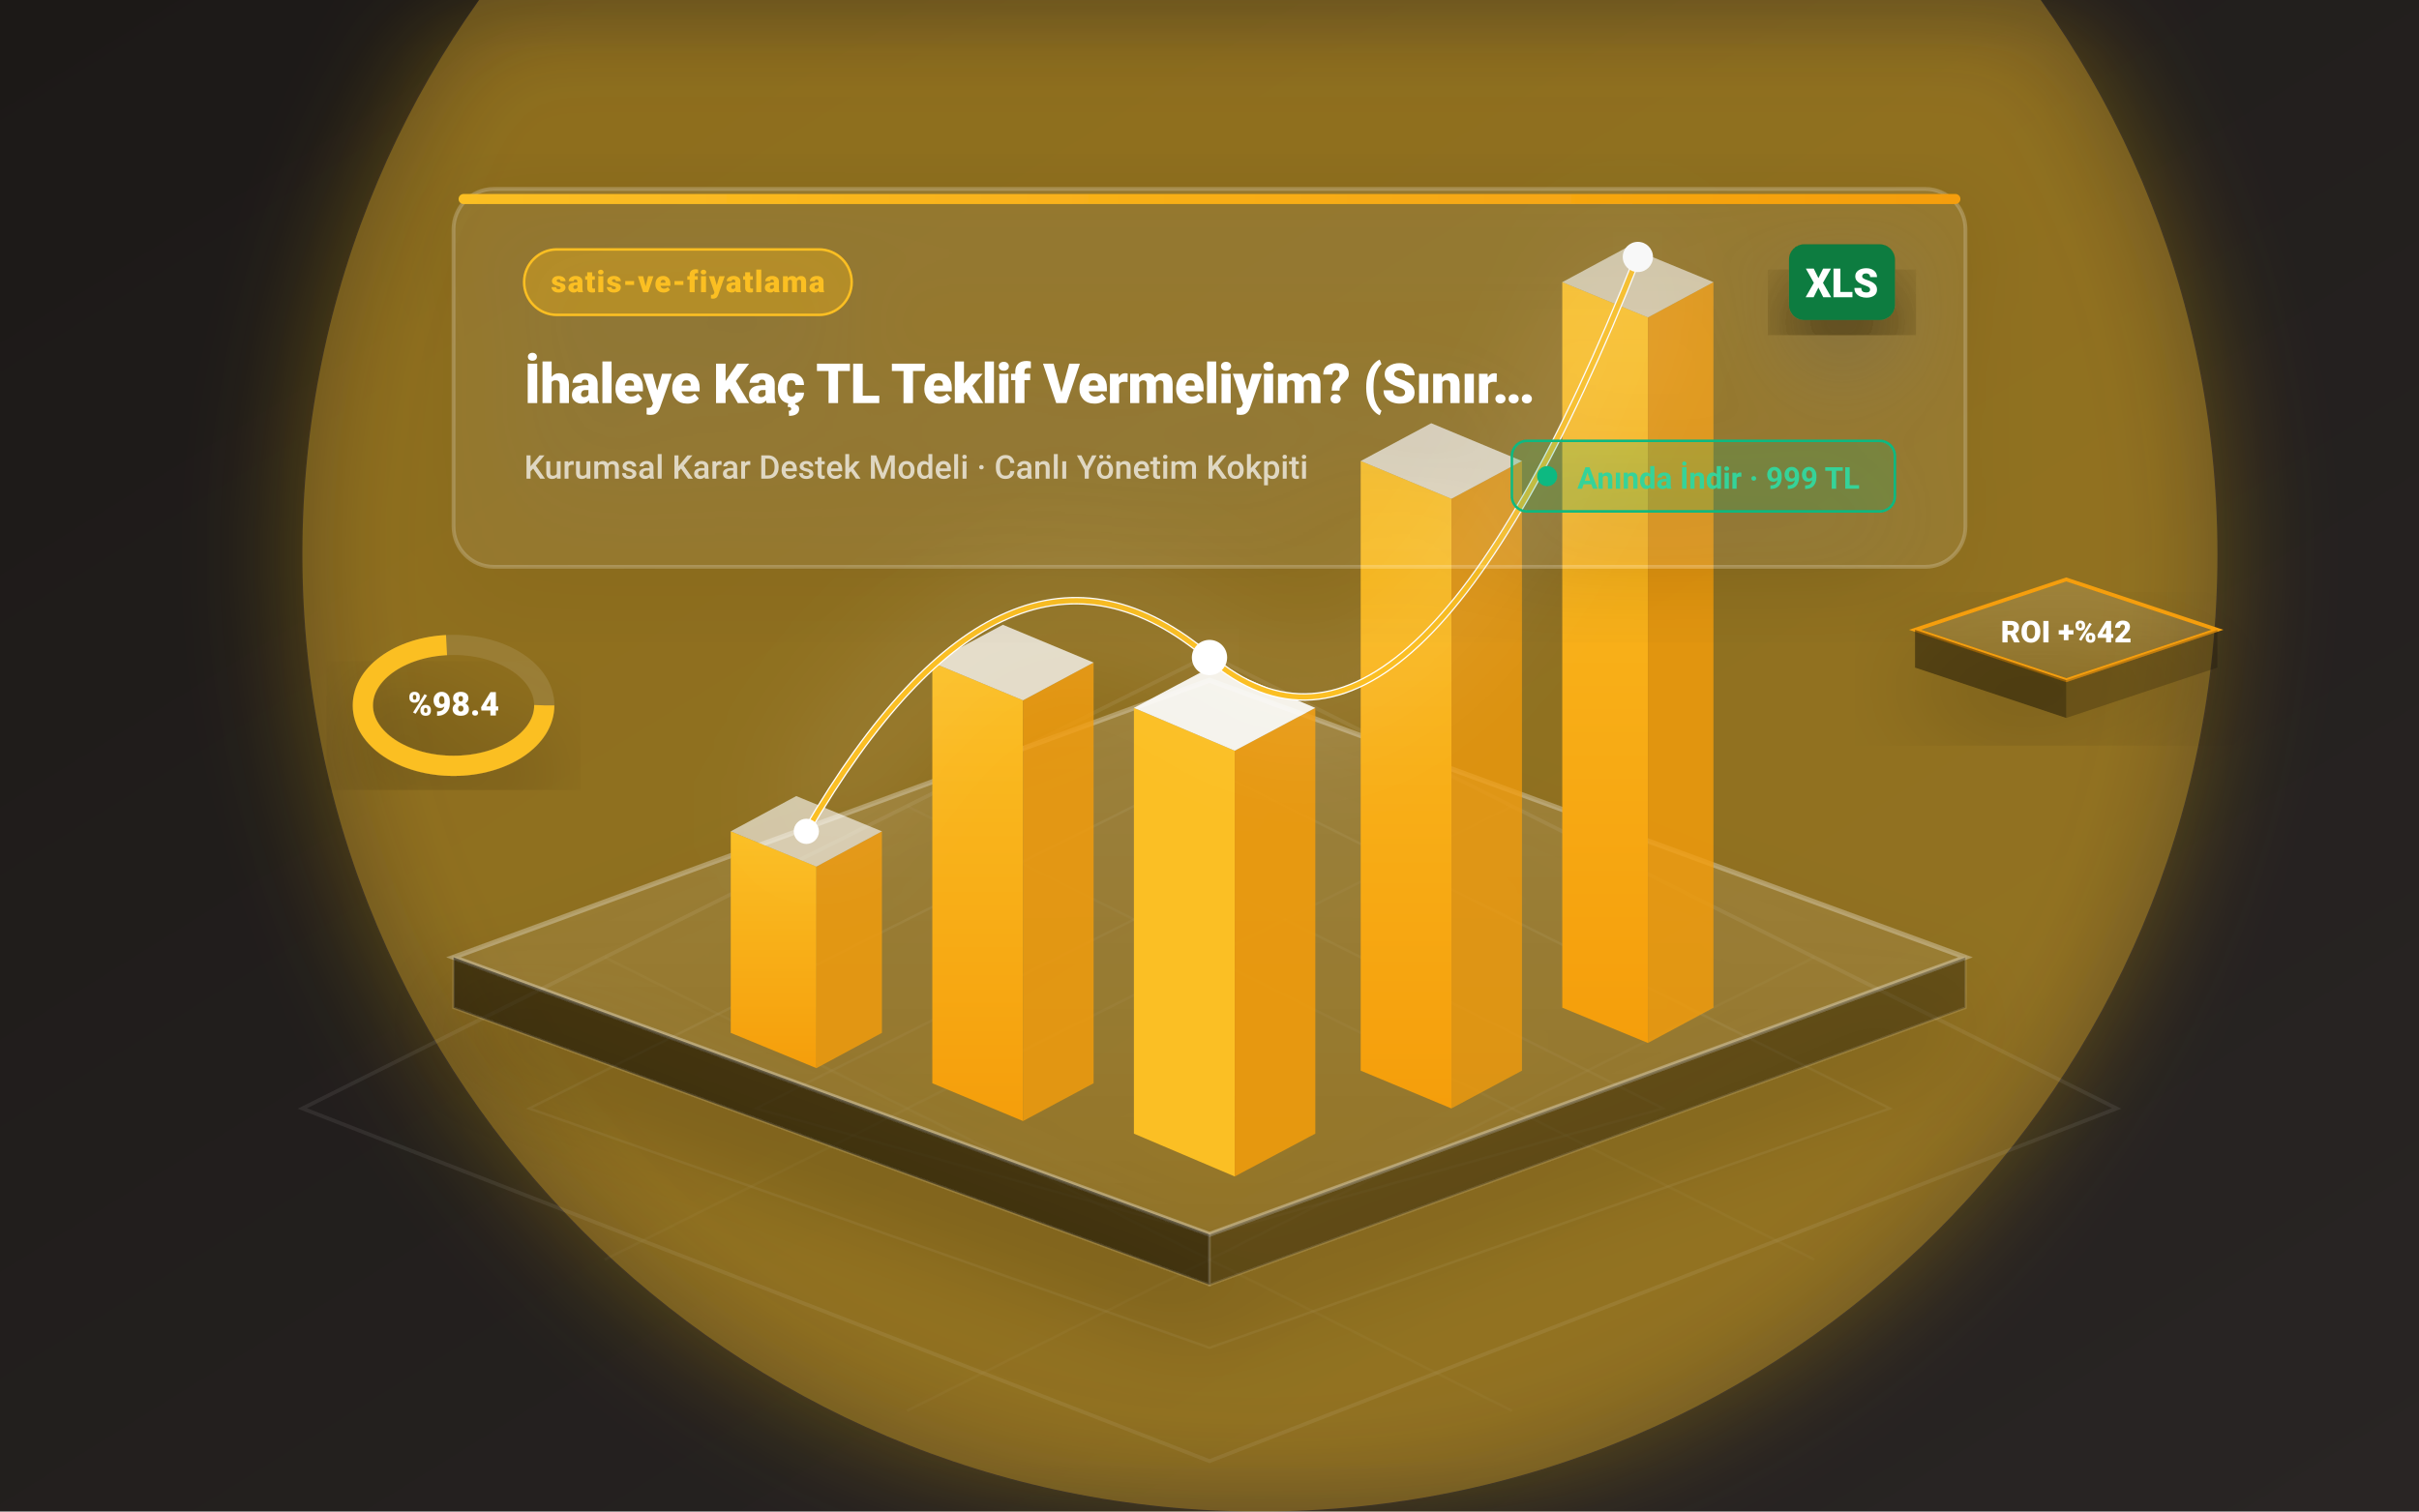
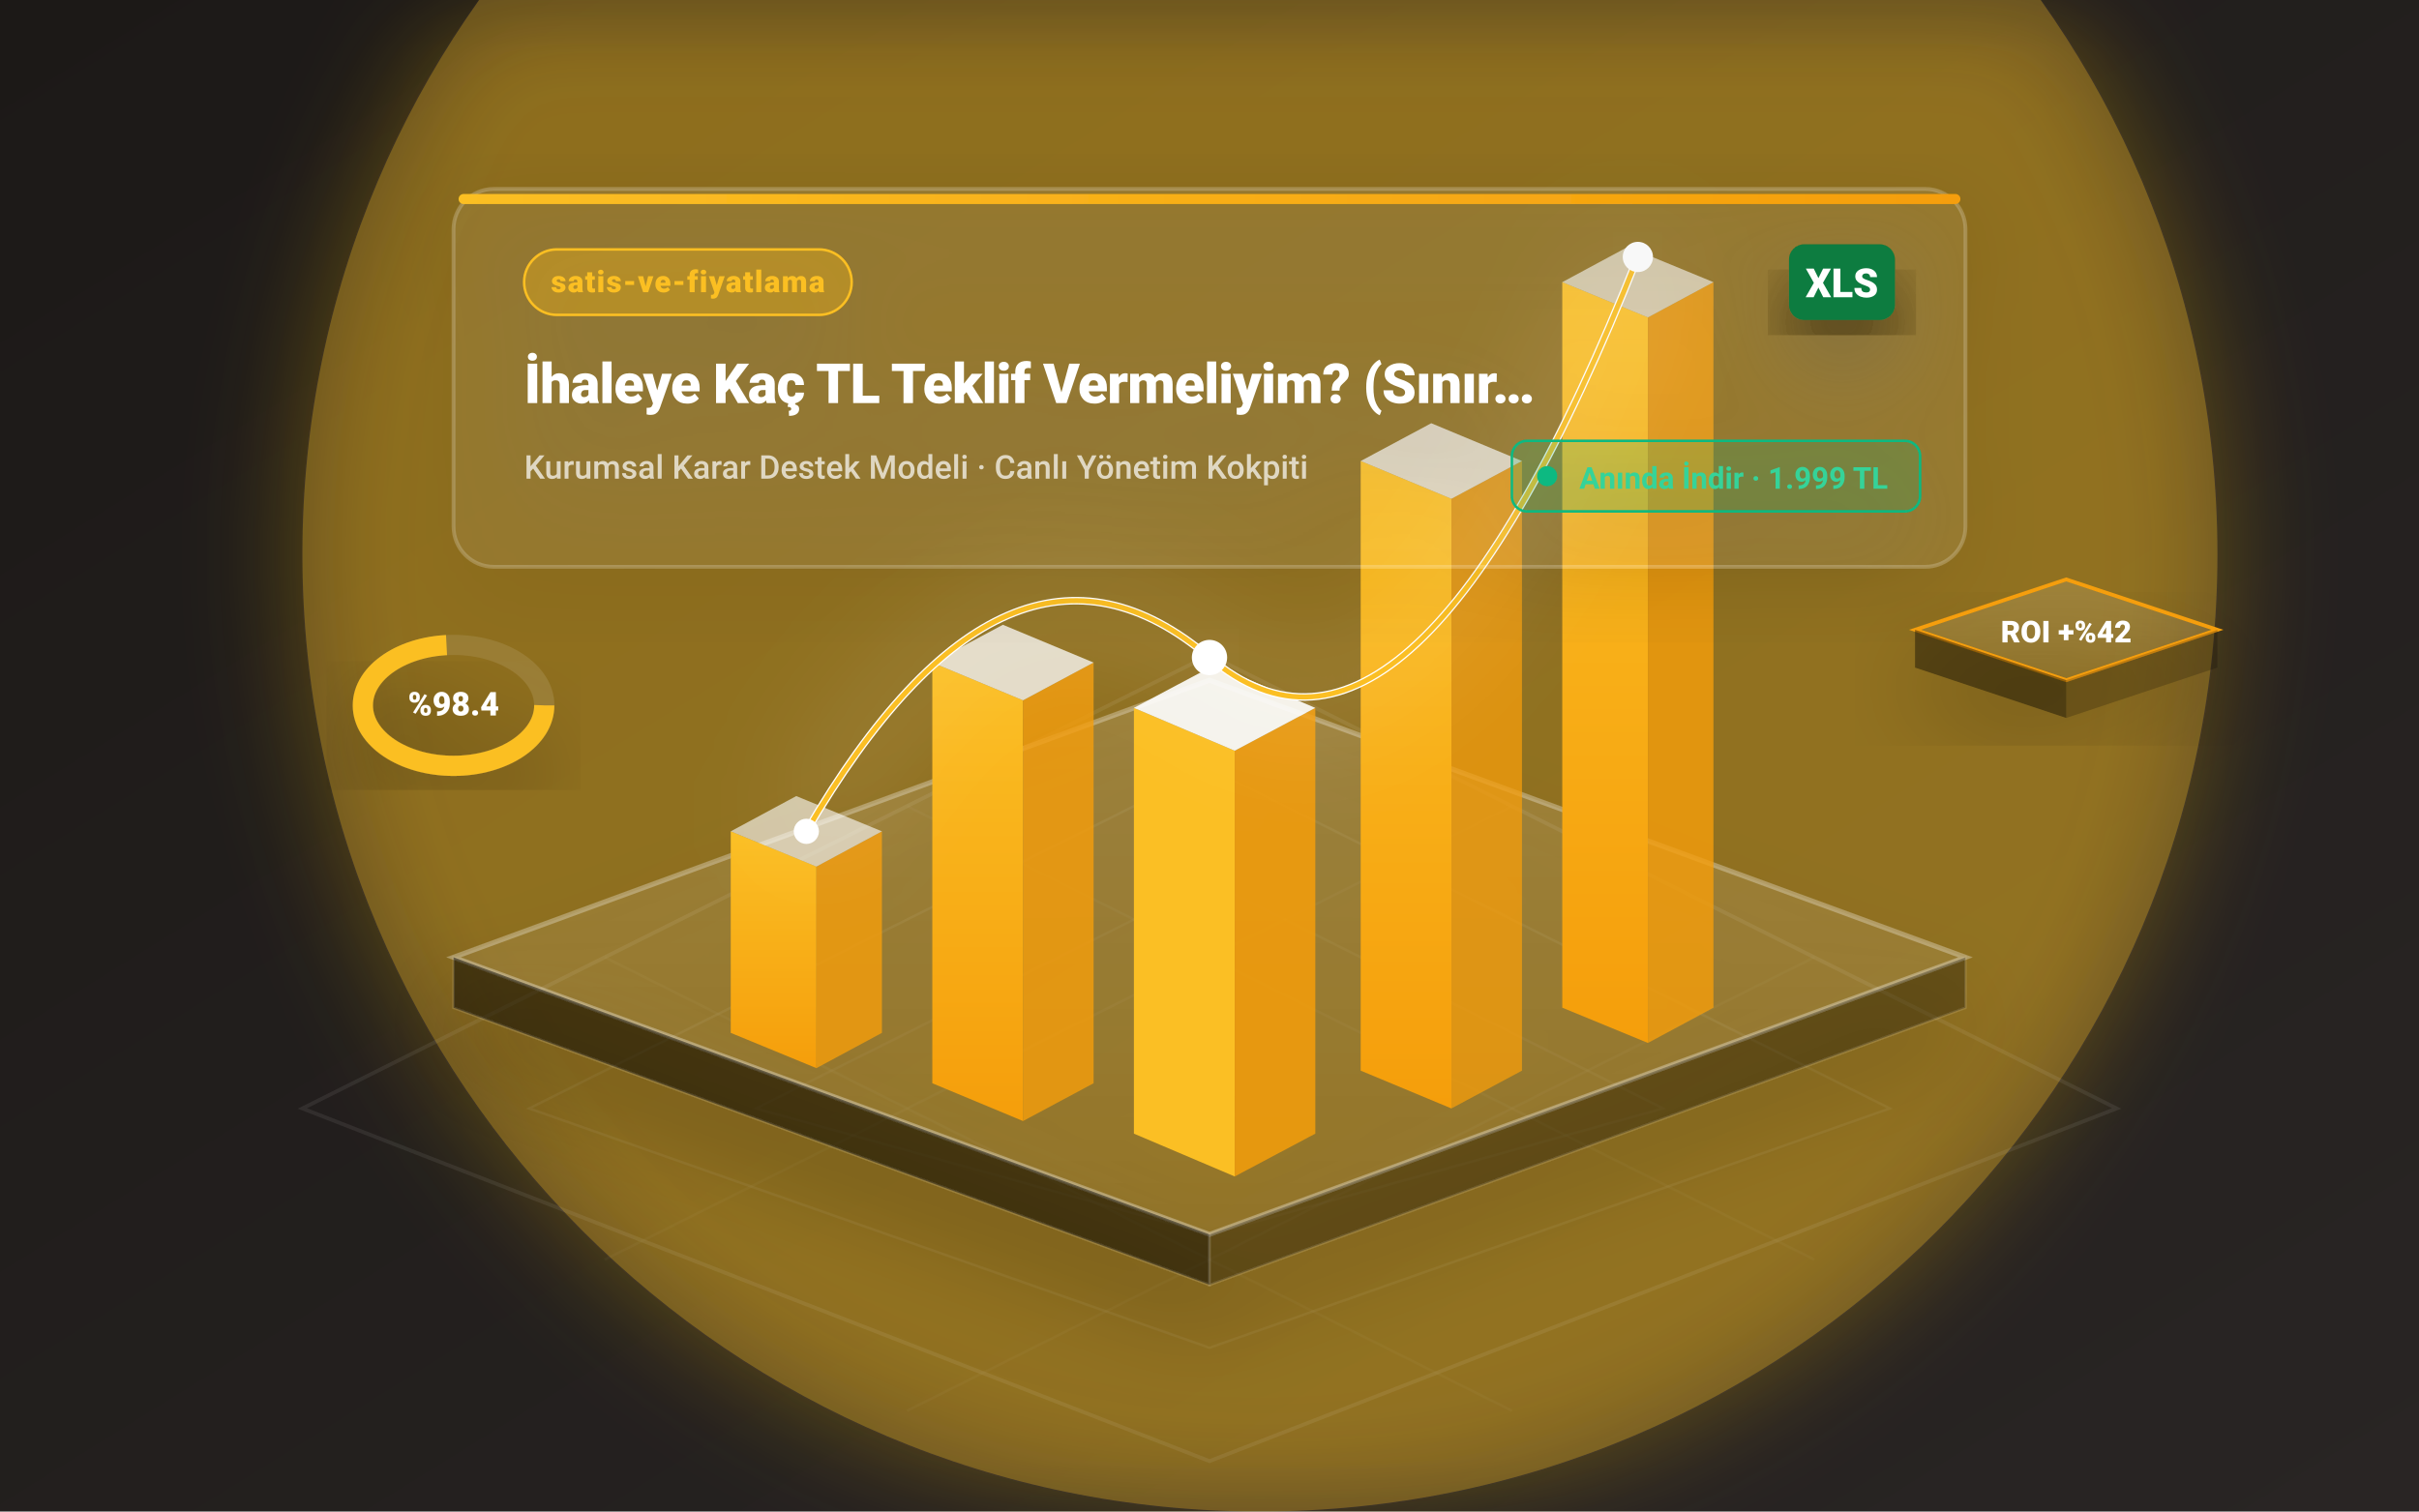
<svg xmlns="http://www.w3.org/2000/svg" viewBox="0 0 960 600" width="100%" height="100%">
  <defs>
    <linearGradient id="bgGrad_ihaleye-kac-tl-teklif-vermeliyim" x1="0%" y1="0%" x2="100%" y2="100%">
      <stop offset="0%" stop-color="#1c1917" />
      <stop offset="100%" stop-color="#292524" />
    </linearGradient>
    <linearGradient id="floorGrad_ihaleye-kac-tl-teklif-vermeliyim" x1="0%" y1="0%" x2="0%" y2="100%">
      <stop offset="0%" stop-color="rgba(255,255,255,0.12)" />
      <stop offset="100%" stop-color="rgba(255,255,255,0.02)" />
    </linearGradient>
    <linearGradient id="accentGrad_ihaleye-kac-tl-teklif-vermeliyim" x1="0%" y1="0%" x2="100%" y2="0%">
      <stop offset="0%" stop-color="#fbbf24" />
      <stop offset="100%" stop-color="#f59e0b" />
    </linearGradient>
    <linearGradient id="barFront_ihaleye-kac-tl-teklif-vermeliyim" x1="0%" y1="0%" x2="0%" y2="100%">
      <stop offset="0%" stop-color="#fbbf24" />
      <stop offset="100%" stop-color="#f59e0b" />
    </linearGradient>
    <linearGradient id="barSide_ihaleye-kac-tl-teklif-vermeliyim" x1="0%" y1="0%" x2="100%" y2="0%">
      <stop offset="0%" stop-color="rgba(0,0,0,0.35)" />
      <stop offset="100%" stop-color="rgba(0,0,0,0.1)" />
    </linearGradient>
    <filter id="glow_ihaleye-kac-tl-teklif-vermeliyim" x="-30%" y="-30%" width="160%" height="160%">
      <feGaussianBlur stdDeviation="22" result="blur" />
      <feComposite in="SourceGraphic" in2="blur" operator="over" />
    </filter>
    <filter id="shadow_ihaleye-kac-tl-teklif-vermeliyim" x="-20%" y="-20%" width="140%" height="140%">
      <feDropShadow dx="0" dy="16" stdDeviation="18" flood-color="rgba(0,0,0,0.45)" />
    </filter>
  </defs>
  <rect width="960" height="600" fill="url(#bgGrad_ihaleye-kac-tl-teklif-vermeliyim)" />
  <circle cx="500" cy="220" r="380" fill="rgba(251,191,36,0.3)" filter="url(#glow_ihaleye-kac-tl-teklif-vermeliyim)" />
  <g opacity="0.18">
    <path d="M 120 440 L 480 260 L 840 440 L 480 580 Z" fill="none" stroke="rgba(255,255,255,0.4)" stroke-width="1.5" />
    <path d="M 210 440 L 480 305 L 750 440 L 480 535 Z" fill="none" stroke="rgba(255,255,255,0.3)" stroke-width="1" />
    <path d="M 300 440 L 480 350 L 660 440 L 480 490 Z" fill="none" stroke="rgba(255,255,255,0.2)" stroke-width="1" />
    <line x1="240" y1="380" x2="600" y2="560" stroke="rgba(255,255,255,0.15)" stroke-width="1" />
    <line x1="360" y1="320" x2="720" y2="500" stroke="rgba(255,255,255,0.15)" stroke-width="1" />
    <line x1="720" y1="380" x2="360" y2="560" stroke="rgba(255,255,255,0.15)" stroke-width="1" />
    <line x1="600" y1="320" x2="240" y2="500" stroke="rgba(255,255,255,0.15)" stroke-width="1" />
  </g>
  <g filter="url(#shadow_ihaleye-kac-tl-teklif-vermeliyim)">
    <polygon points="480,270 780,380 480,490 180,380" fill="url(#floorGrad_ihaleye-kac-tl-teklif-vermeliyim)" stroke="rgba(255,255,255,0.3)" stroke-width="2" />
    <polygon points="180,380 480,490 480,510 180,400" fill="rgba(0,0,0,0.5)" stroke="rgba(255,255,255,0.1)" stroke-width="1" />
    <polygon points="480,490 780,380 780,400 480,510" fill="rgba(0,0,0,0.3)" stroke="rgba(255,255,255,0.1)" stroke-width="1" />
  </g>
  <g transform="translate(290, 330)">
    <polygon points="0,80 34,94 34,14 0,0" fill="url(#barFront_ihaleye-kac-tl-teklif-vermeliyim)" />
    <polygon points="34,94 60,80 60,0 34,14" fill="#f59e0b" opacity="0.8" />
    <polygon points="0,0 26,-14 60,0 34,14" fill="#ffffff" opacity="0.6" />
  </g>
  <g transform="translate(370, 263)">
    <polygon points="0,167 36,182 36,15 0,0" fill="url(#barFront_ihaleye-kac-tl-teklif-vermeliyim)" />
    <polygon points="36,182 64,167 64,0 36,15" fill="#f59e0b" opacity="0.8" />
    <polygon points="0,0 28,-15 64,0 36,15" fill="#ffffff" opacity="0.75" />
  </g>
  <g transform="translate(450, 281)">
    <polygon points="0,169 40,186 40,17 0,0" fill="#fbbf24" />
    <polygon points="40,186 72,169 72,0 40,17" fill="#f59e0b" opacity="0.85" />
    <polygon points="0,0 32,-17 72,0 40,17" fill="#ffffff" opacity="0.9" />
  </g>
  <g transform="translate(540, 183)">
    <polygon points="0,242 36,257 36,15 0,0" fill="url(#barFront_ihaleye-kac-tl-teklif-vermeliyim)" />
    <polygon points="36,257 64,242 64,0 36,15" fill="#f59e0b" opacity="0.75" />
    <polygon points="0,0 28,-15 64,0 36,15" fill="#ffffff" opacity="0.7" />
  </g>
  <g transform="translate(620, 112)">
    <polygon points="0,288 34,302 34,14 0,0" fill="url(#barFront_ihaleye-kac-tl-teklif-vermeliyim)" />
    <polygon points="34,302 60,288 60,0 34,14" fill="#f59e0b" opacity="0.8" />
    <polygon points="0,0 26,-14 60,0 34,14" fill="#ffffff" opacity="0.6" />
  </g>
  <path d="M 320 330 Q 400 193 480 261 T 650 102" fill="none" stroke="#ffffff" stroke-width="3" stroke-linecap="round" filter="url(#glow_ihaleye-kac-tl-teklif-vermeliyim)" />
  <path d="M 320 330 Q 400 193 480 261 T 650 102" fill="none" stroke="#fbbf24" stroke-width="2" stroke-linecap="round" />
  <circle cx="320" cy="330" r="5" fill="#ffffff" filter="url(#glow_ihaleye-kac-tl-teklif-vermeliyim)" />
  <circle cx="480" cy="261" r="7" fill="#ffffff" filter="url(#glow_ihaleye-kac-tl-teklif-vermeliyim)" />
  <circle cx="650" cy="102" r="6" fill="#ffffff" filter="url(#glow_ihaleye-kac-tl-teklif-vermeliyim)" />
  <g transform="translate(180, 75)" filter="url(#shadow_ihaleye-kac-tl-teklif-vermeliyim)">
    <rect width="600" height="150" rx="16" fill="rgba(255,255,255,0.06)" stroke="rgba(255,255,255,0.2)" stroke-width="1.5" backdrop-filter="blur(14px)" />
    <rect x="2" y="2" width="596" height="4" rx="2" fill="url(#accentGrad_ihaleye-kac-tl-teklif-vermeliyim)" />
    <rect x="28" y="24" width="130" height="26" rx="13" fill="rgba(251,191,36,0.3)" stroke="#fbbf24" stroke-width="1" />
    <text x="93" y="41" fill="#fbbf24" font-family="-apple-system,BlinkMacSystemFont,Segoe UI,Roboto,sans-serif" font-size="12" font-weight="800" text-anchor="middle" letter-spacing="0.5">satis-ve-fiyatlama</text>
    <g transform="translate(530, 22)">
      <rect width="42" height="30" rx="6" fill="#107c41" filter="url(#shadow_ihaleye-kac-tl-teklif-vermeliyim)" />
      <text x="21" y="21" fill="#ffffff" font-family="-apple-system,BlinkMacSystemFont,Segoe UI,Roboto,sans-serif" font-size="16" font-weight="900" text-anchor="middle">XLS</text>
    </g>
    <text x="28" y="85" fill="#ffffff" font-family="-apple-system,BlinkMacSystemFont,Segoe UI,Roboto,sans-serif" font-size="22" font-weight="800" letter-spacing="-0.3">
      İhaleye Kaç TL Teklif Vermeliyim? (Sınır…
    </text>
    <text x="28" y="115" fill="rgba(255,255,255,0.7)" font-family="-apple-system,BlinkMacSystemFont,Segoe UI,Roboto,sans-serif" font-size="13" font-weight="500">
      Kurumsal Karar Destek Modeli · Canlı Yönetim Kokpiti
    </text>
    <g transform="translate(420, 100)">
-       <rect width="152" height="28" rx="6" fill="rgba(16,185,129,0.18)" stroke="#10b981" stroke-width="1" />
+       <rect width="162" height="28" rx="6" fill="rgba(16,185,129,0.18)" stroke="#10b981" stroke-width="1" />
      <circle cx="14" cy="14" r="4" fill="#10b981" />
-       <text x="82" y="19" fill="#34d399" font-family="-apple-system,BlinkMacSystemFont,Segoe UI,Roboto,sans-serif" font-size="12" font-weight="700" text-anchor="middle">Anında İndir · 999 TL</text>
+       <text x="88" y="19" fill="#34d399" font-family="-apple-system,BlinkMacSystemFont,Segoe UI,Roboto,sans-serif" font-size="12" font-weight="700" text-anchor="middle">Anında İndir · 1.999 TL</text>
    </g>
  </g>
  <g transform="translate(140, 240)" filter="url(#shadow_ihaleye-kac-tl-teklif-vermeliyim)">
    <ellipse cx="40" cy="40" rx="36" ry="24" fill="none" stroke="rgba(255,255,255,0.1)" stroke-width="8" />
    <ellipse cx="40" cy="40" rx="36" ry="24" fill="none" stroke="#fbbf24" stroke-width="8" stroke-dasharray="140 60" />
    <text x="40" y="44" fill="#ffffff" font-family="-apple-system,BlinkMacSystemFont,Segoe UI,Roboto,sans-serif" font-size="13" font-weight="800" text-anchor="middle">%98.4</text>
  </g>
  <g transform="translate(760, 230)" filter="url(#shadow_ihaleye-kac-tl-teklif-vermeliyim)">
    <polygon points="0,20 60,0 120,20 60,40" fill="url(#floorGrad_ihaleye-kac-tl-teklif-vermeliyim)" stroke="#f59e0b" stroke-width="1.5" />
    <polygon points="0,20 60,40 60,55 0,35" fill="rgba(0,0,0,0.4)" />
    <polygon points="60,40 120,20 120,35 60,55" fill="rgba(0,0,0,0.2)" />
    <text x="60" y="25" fill="#ffffff" font-family="-apple-system,BlinkMacSystemFont,Segoe UI,Roboto,sans-serif" font-size="12" font-weight="800" text-anchor="middle">ROI +%42</text>
  </g>
</svg>
